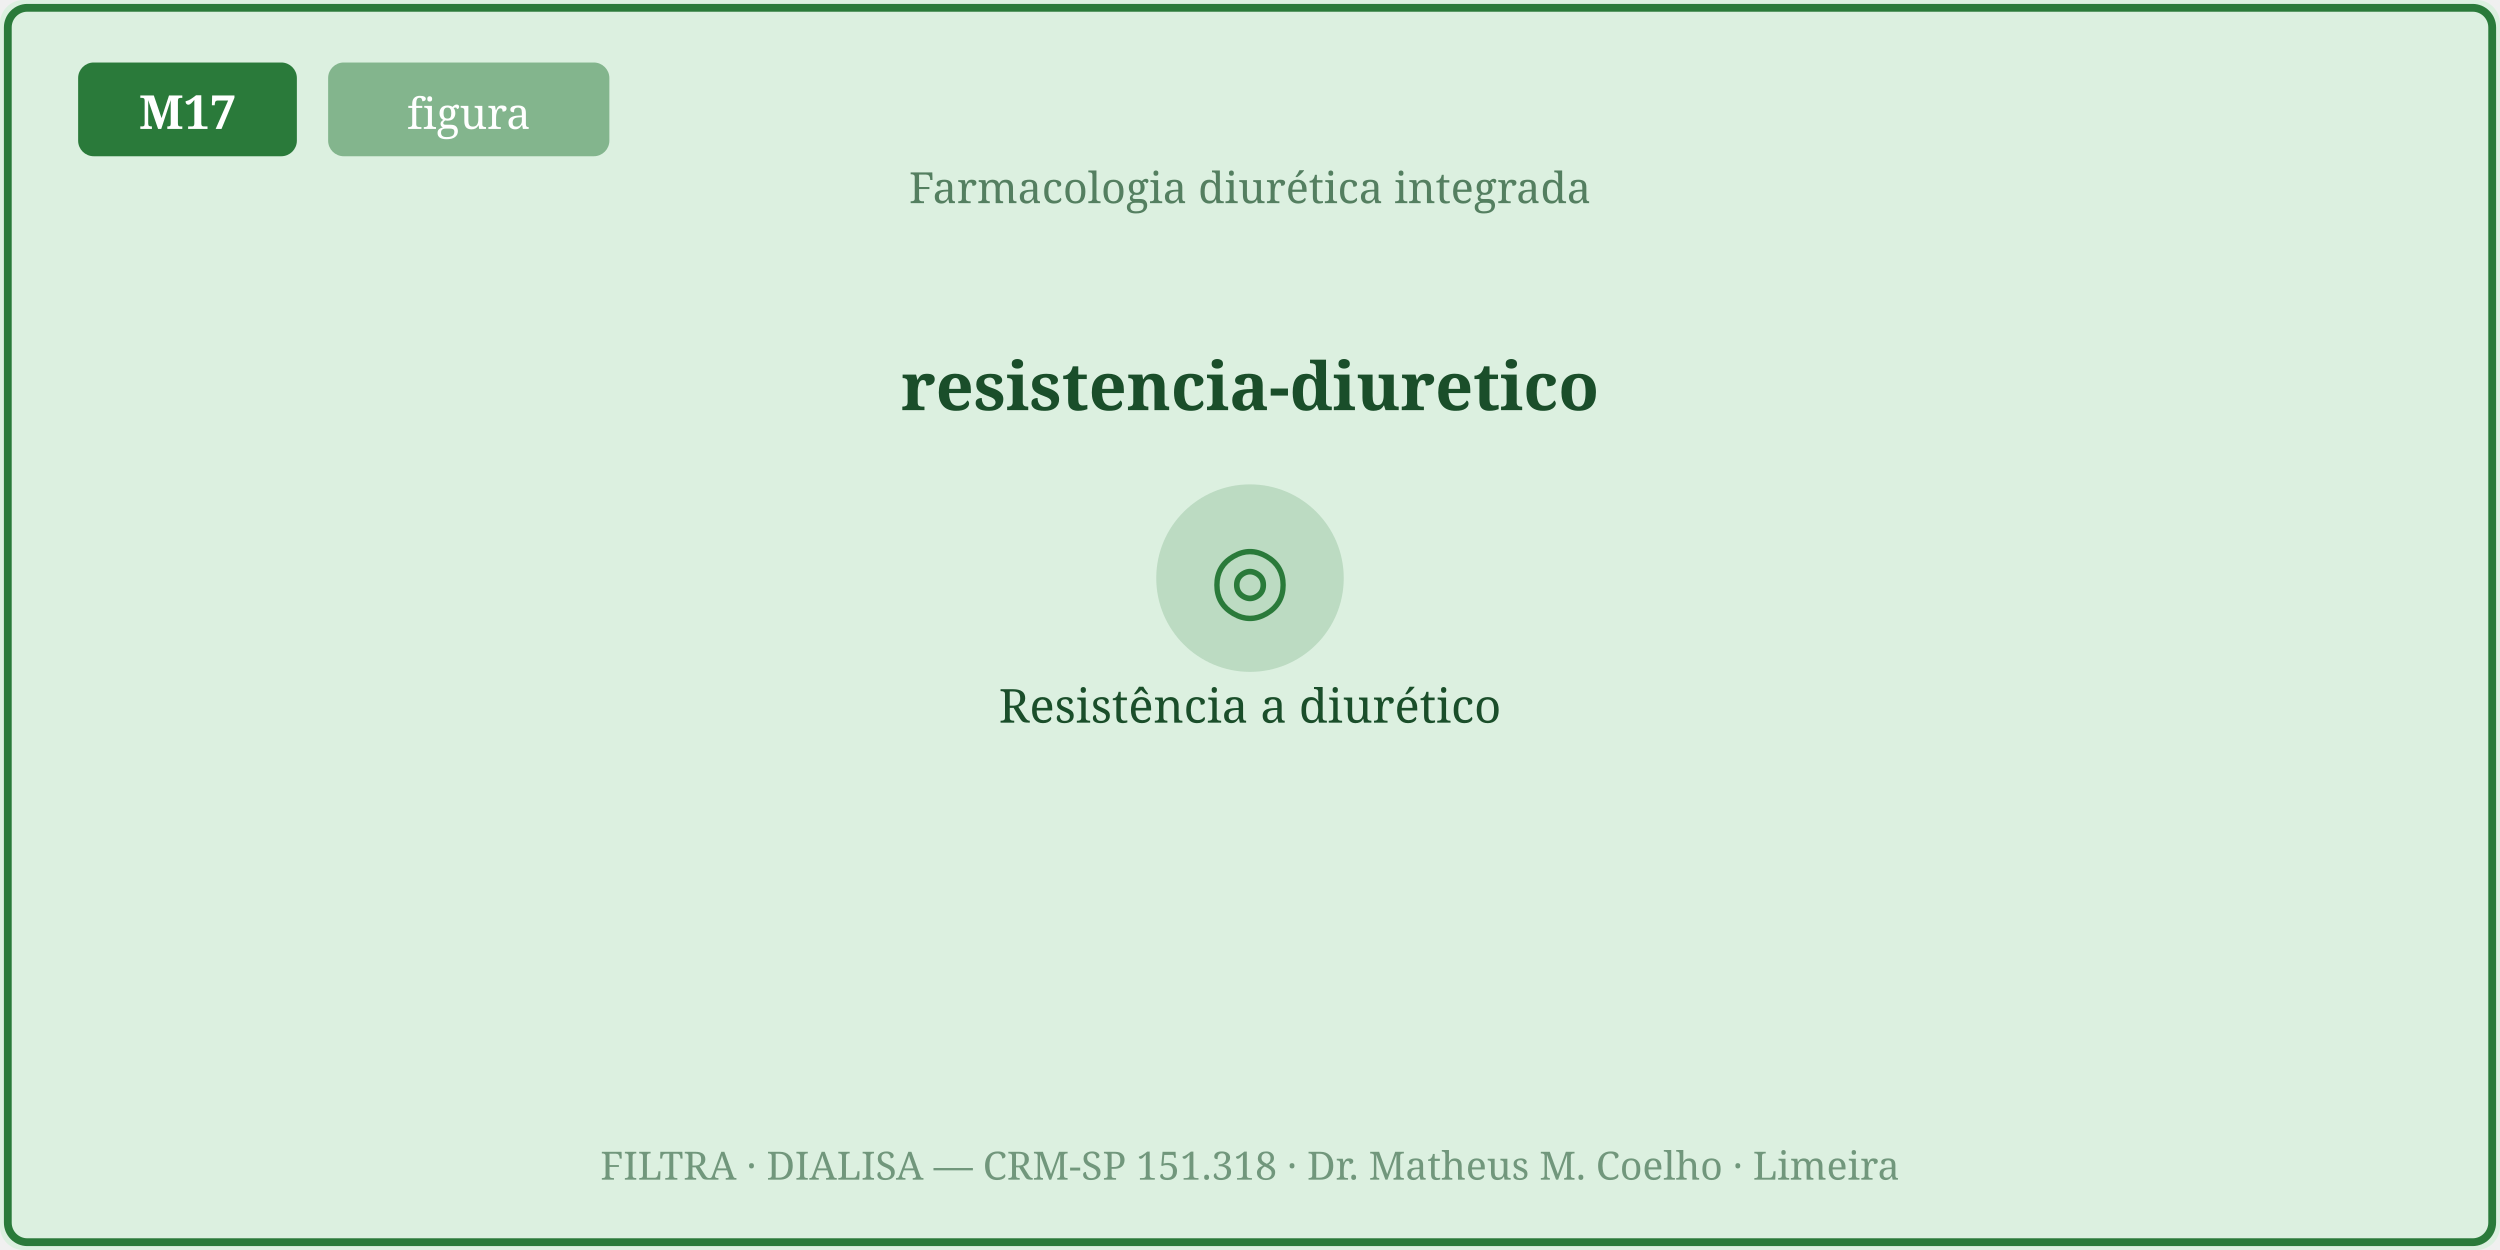
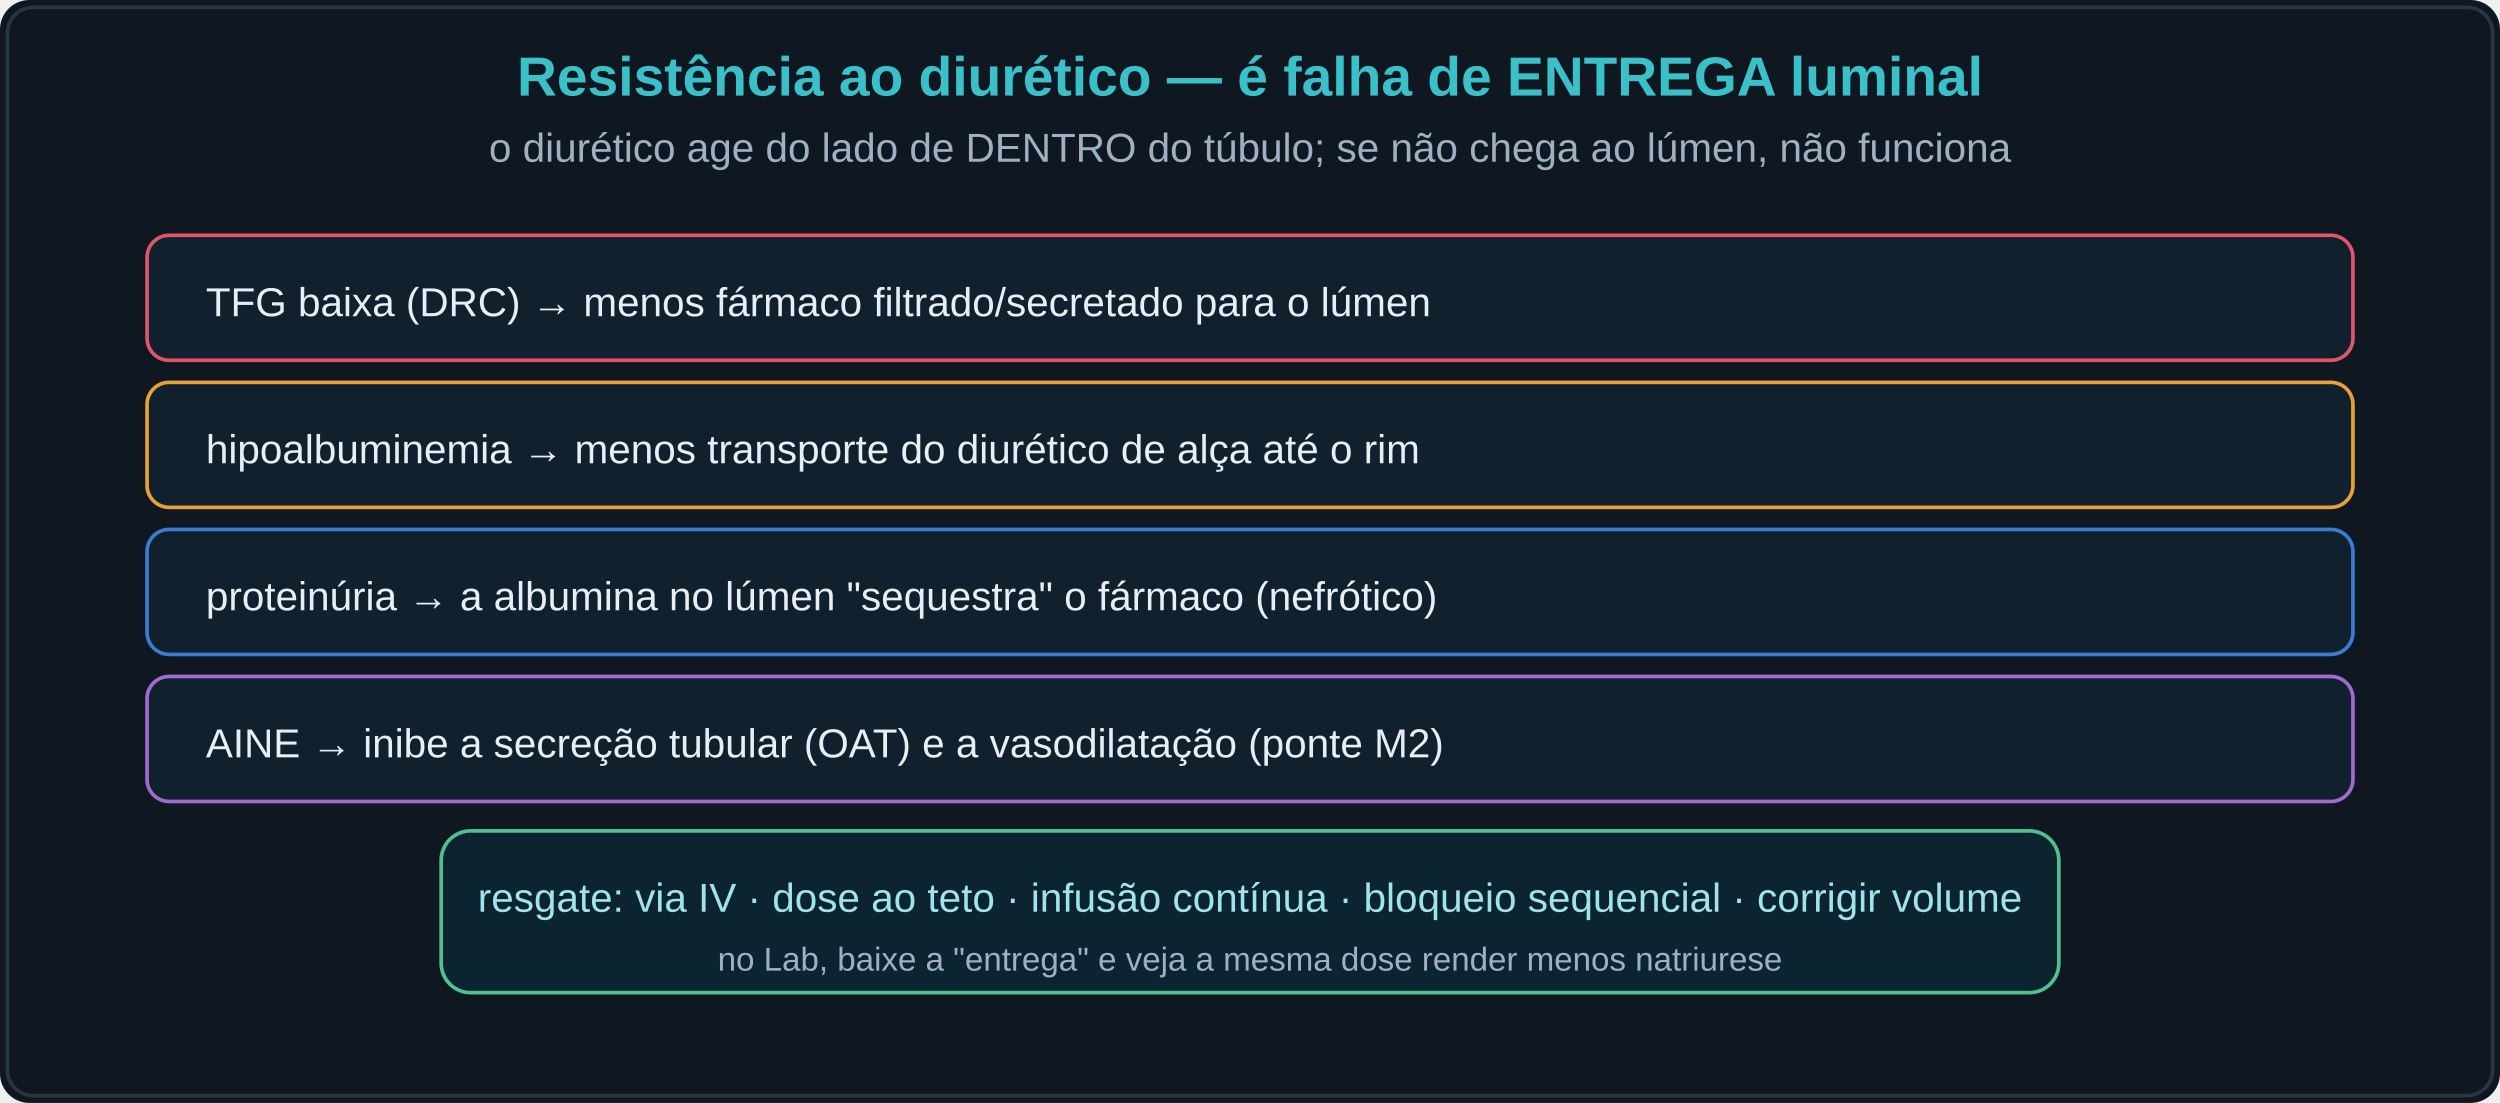
- <svg xmlns="http://www.w3.org/2000/svg" viewBox="0 0 640 320" font-family="Georgia,serif">
-   <rect width="640" height="320" fill="#dcf0e0" rx="6" />
-   <rect x="2" y="2" width="636" height="316" rx="5" fill="none" stroke="#2a7a3a" stroke-width="2" />
-   <rect x="20" y="16" width="56" height="24" rx="4" fill="#2a7a3a" />
-   <text x="48" y="33" text-anchor="middle" font-size="12" font-weight="bold" fill="white">M17</text>
-   <rect x="84" y="16" width="72" height="24" rx="4" fill="#2a7a3a" opacity="0.5" />
-   <text x="120" y="33" text-anchor="middle" font-size="11" fill="white">figura</text>
-   <text x="320" y="52" text-anchor="middle" font-size="11" fill="#1a4e2a" opacity="0.7">Farmacologia diurética integrada</text>
-   <text x="320" y="105" text-anchor="middle" font-size="17" font-weight="bold" fill="#1a4e2a">resistencia-diuretico</text>
-   <circle cx="320" cy="148" r="24" fill="#2a7a3a" opacity="0.18" />
-   <text x="320" y="156" text-anchor="middle" font-size="24" fill="#2a7a3a">◎</text>
-   <text x="320" y="185" text-anchor="middle" font-size="12" fill="#1a4e2a">Resistência a diurético</text>
-   <text x="320" y="302" text-anchor="middle" font-size="10" fill="#1a4e2a" opacity="0.55">FILTRA · DIALISA — CRM-SP 151.318 · Dr. Matheus M. Coelho · Limeira</text>
+ <svg xmlns="http://www.w3.org/2000/svg" viewBox="0 0 680 300" font-family="system-ui,Arial,sans-serif">
+   <rect width="680" height="300" rx="8" fill="#0f1720" />
+   <rect x="2" y="2" width="676" height="296" rx="7" fill="none" stroke="#283642" />
+   <text x="340" y="26" text-anchor="middle" font-size="15" font-weight="bold" fill="#39c0c8">Resistência ao diurético — é falha de ENTREGA luminal</text>
+   <text x="340" y="44" text-anchor="middle" font-size="11" fill="#9fb1c0">o diurético age do lado de DENTRO do túbulo; se não chega ao lúmen, não funciona</text>
+   <g font-size="11" fill="#e7eef4">
+     <rect x="40" y="64" width="600" height="34" rx="6" fill="#10202c" stroke="#e0556b" />
+     <text x="56" y="86">TFG baixa (DRC) → menos fármaco filtrado/secretado para o lúmen</text>
+     <rect x="40" y="104" width="600" height="34" rx="6" fill="#10202c" stroke="#e8a13a" />
+     <text x="56" y="126">hipoalbuminemia → menos transporte do diurético de alça até o rim</text>
+     <rect x="40" y="144" width="600" height="34" rx="6" fill="#10202c" stroke="#3a7bd5" />
+     <text x="56" y="166">proteinúria → a albumina no lúmen "sequestra" o fármaco (nefrótico)</text>
+     <rect x="40" y="184" width="600" height="34" rx="6" fill="#10202c" stroke="#a06ad0" />
+     <text x="56" y="206">AINE → inibe a secreção tubular (OAT) e a vasodilatação (ponte M2)</text>
+   </g>
+   <rect x="120" y="226" width="440" height="44" rx="8" fill="#0c2330" stroke="#52c08a" />
+   <text x="340" y="248" text-anchor="middle" font-size="11" fill="#9fe3ec">resgate: via IV · dose ao teto · infusão contínua · bloqueio sequencial · corrigir volume</text>
+   <text x="340" y="264" text-anchor="middle" font-size="9" fill="#9fb1c0">no Lab, baixe a "entrega" e veja a mesma dose render menos natriurese</text>
</svg>
